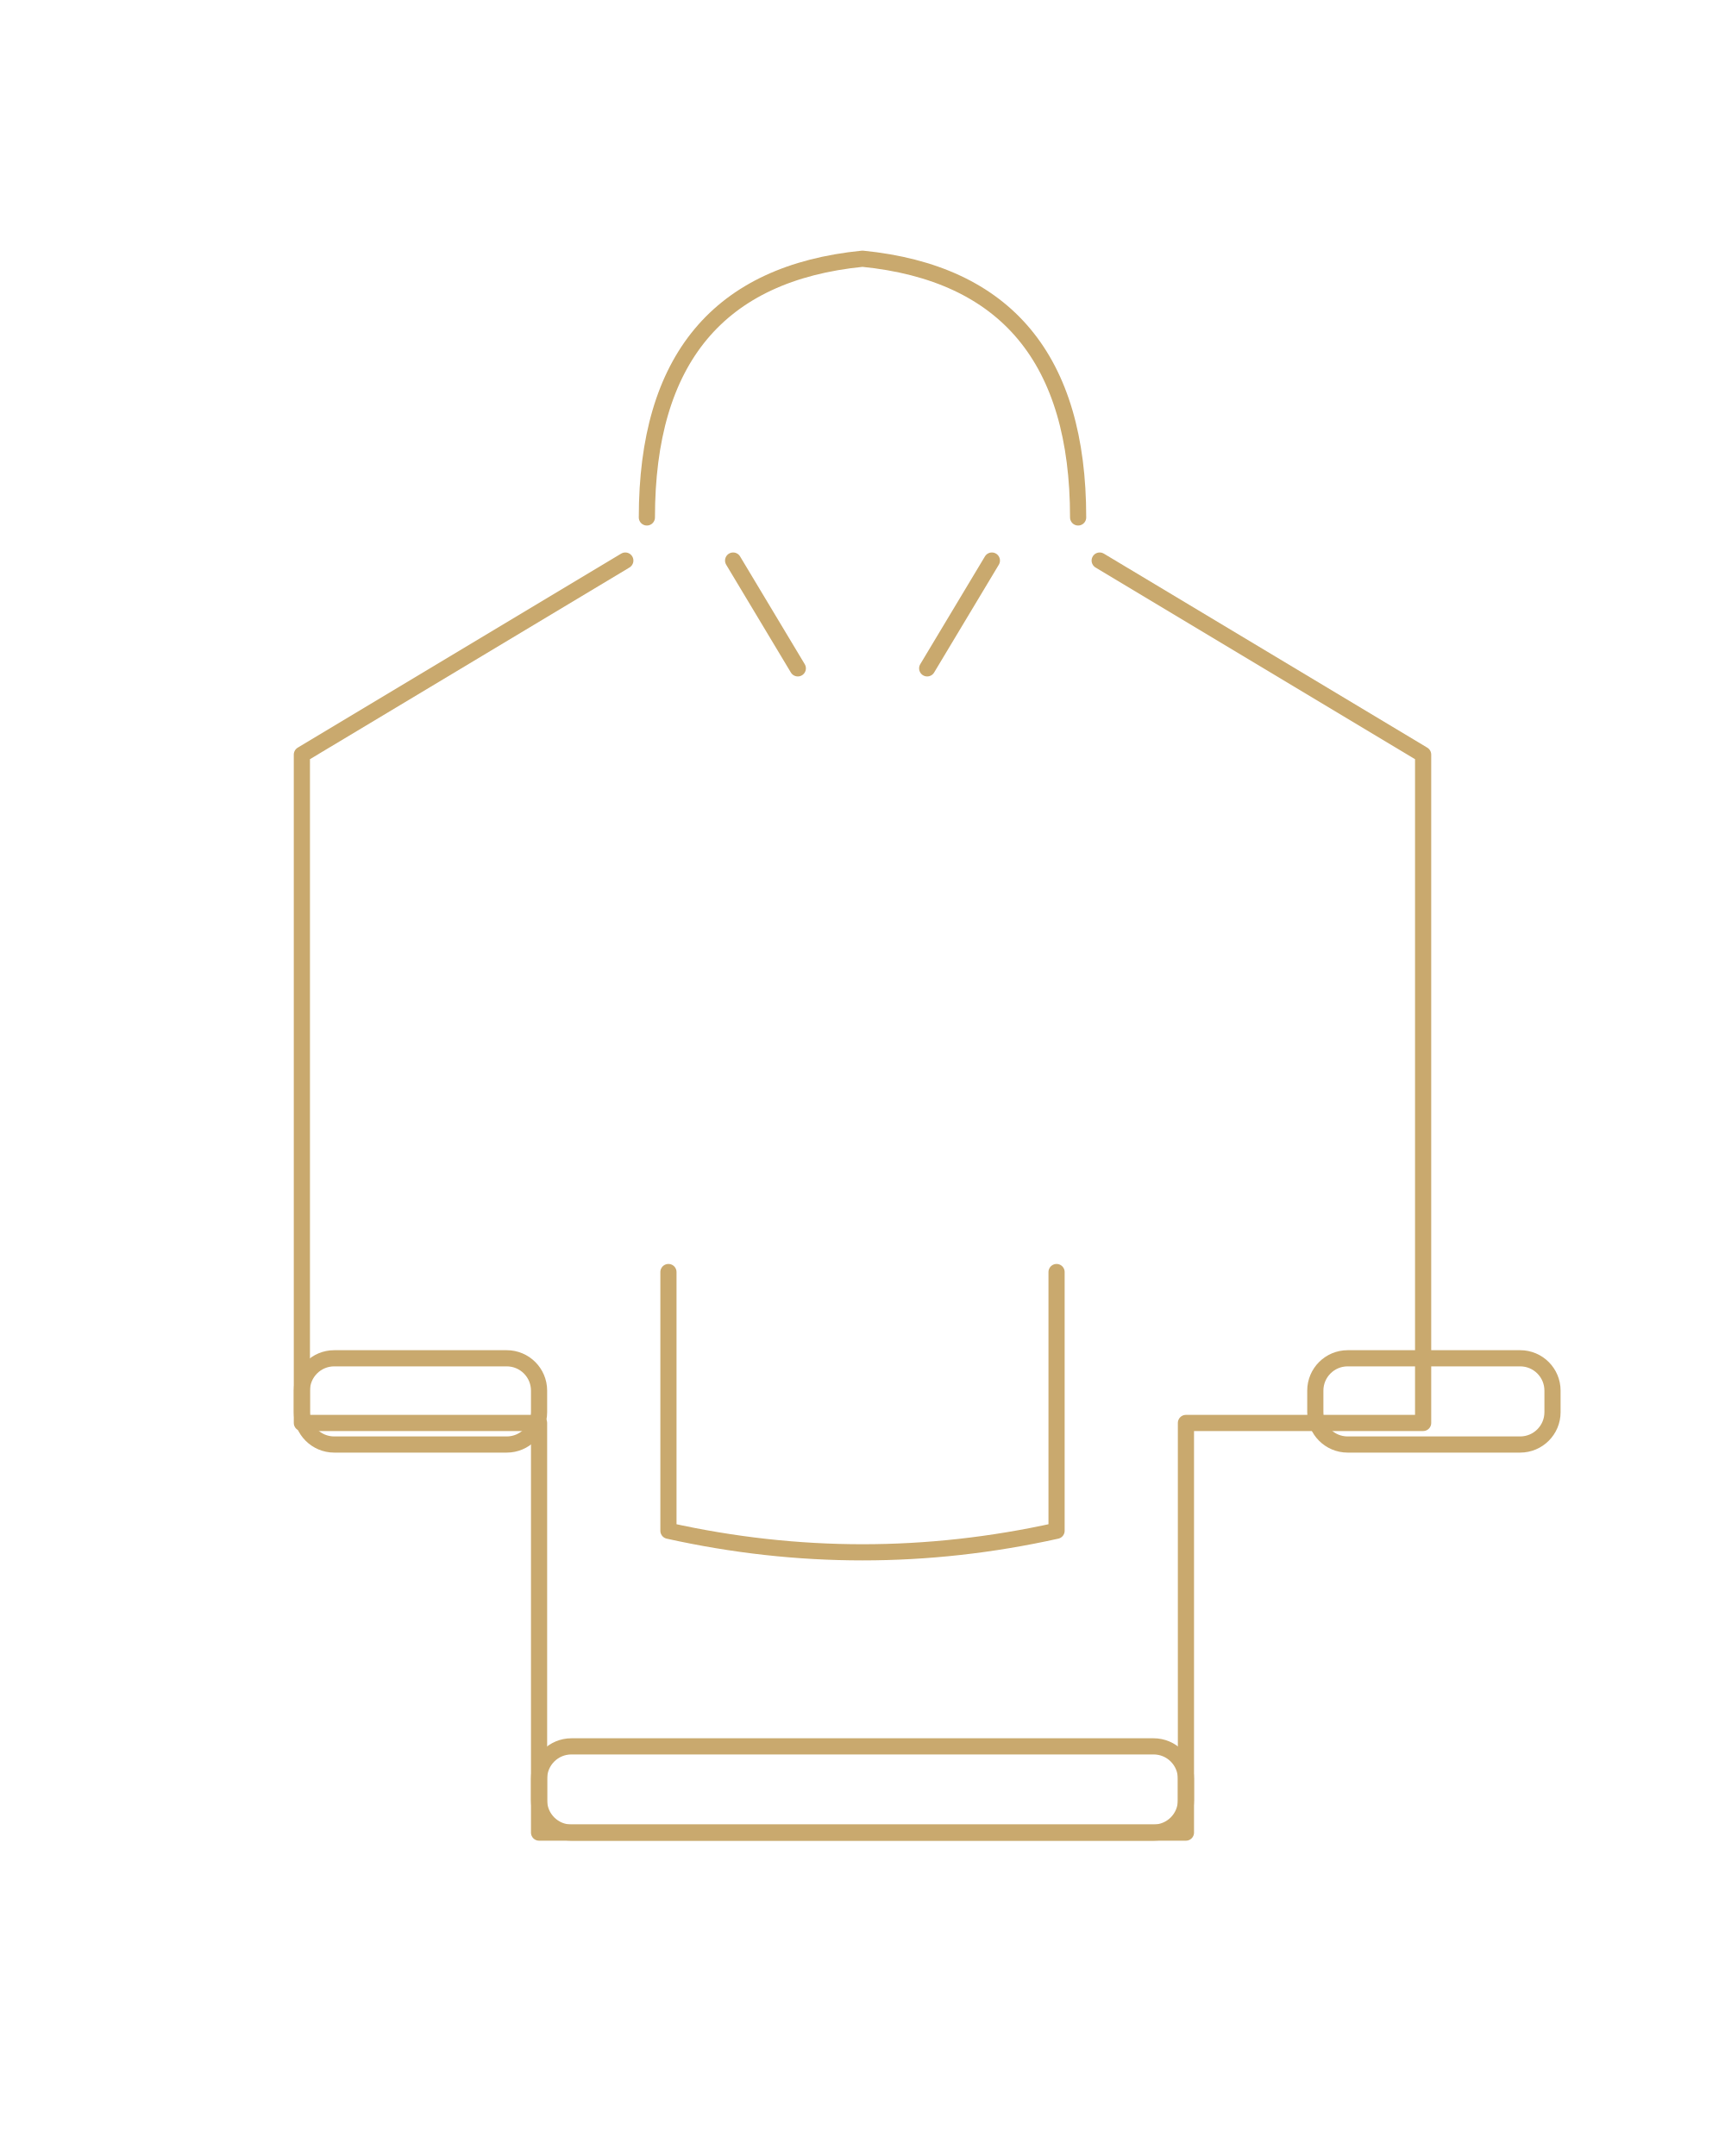
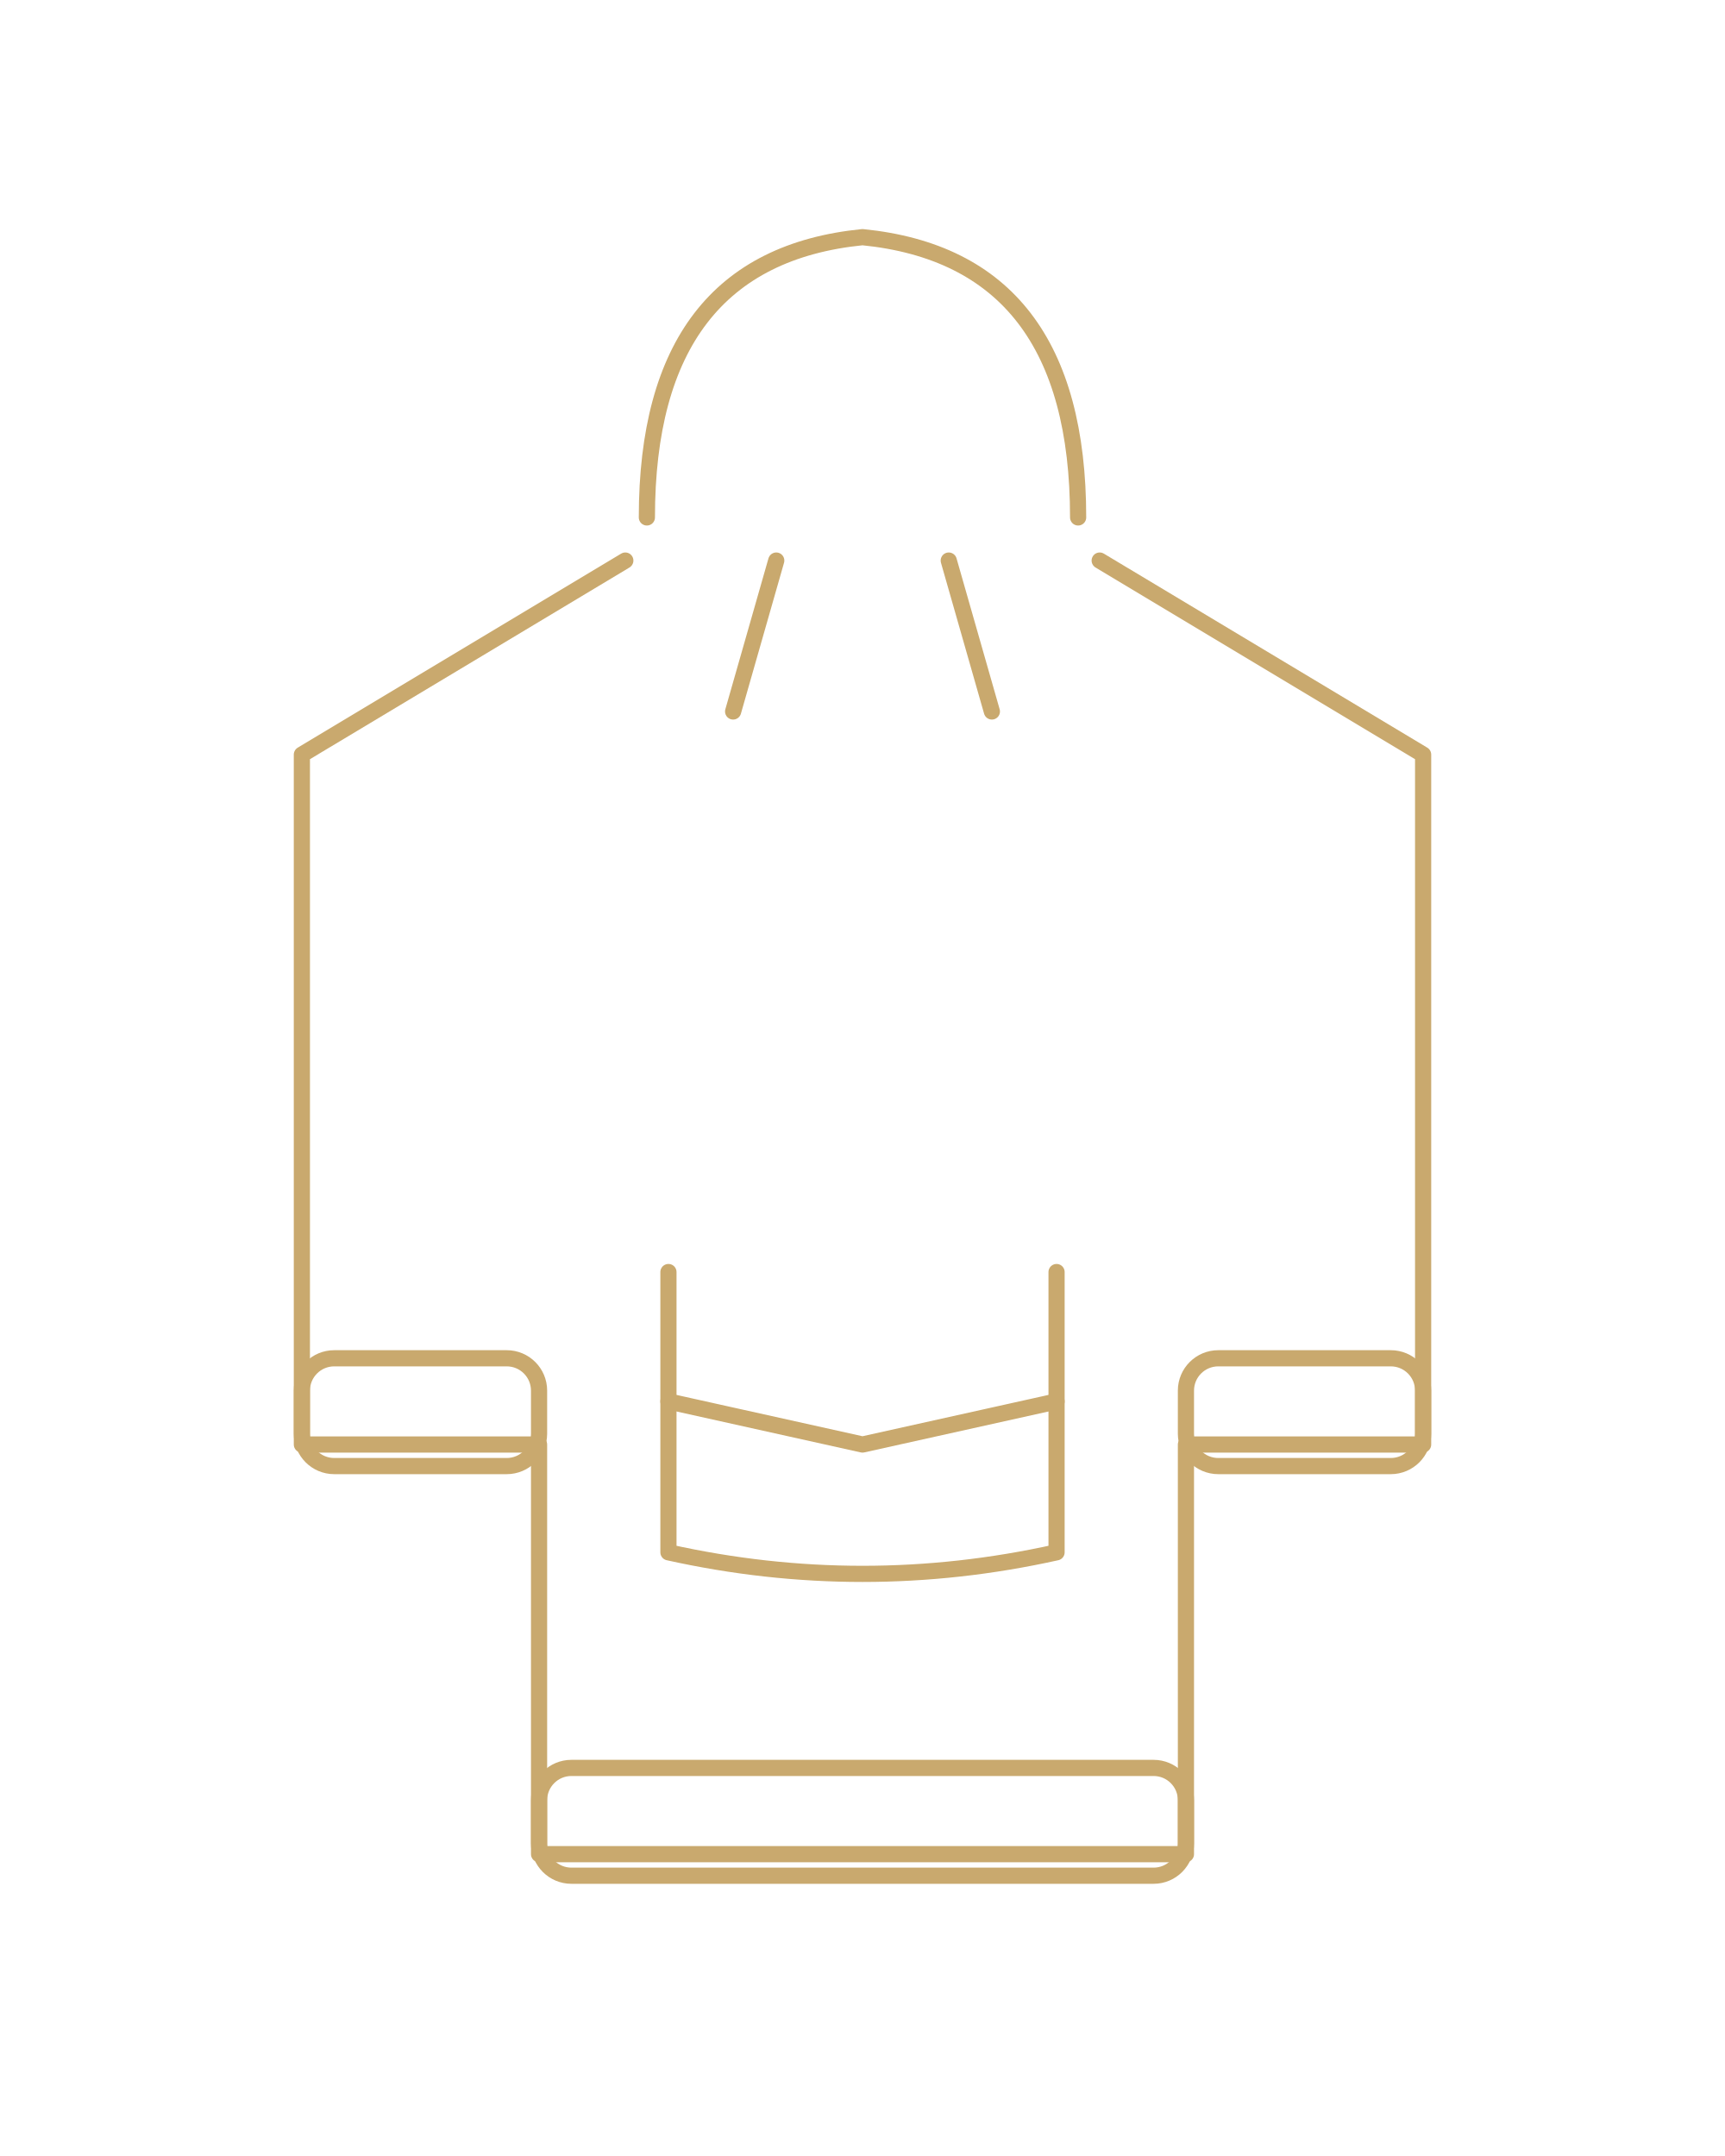
<svg xmlns="http://www.w3.org/2000/svg" viewBox="0 0 160 200" fill="none" stroke="#c9a96e" stroke-width="1.5" stroke-linecap="round" stroke-linejoin="round">
-   <path d="M60,48 Q60,26 80,24 Q100,26 100,48" />
-   <path d="M58,52 L28,70 L28,132 L50,132 L50,170 L110,170 L110,132 L132,132 L132,70 L102,52" />
-   <path d="M68,52 L74,62" />
-   <path d="M92,52 L86,62" />
-   <rect x="28" y="126" width="22" height="8" rx="3" />
-   <rect x="122" y="126" width="22" height="8" rx="3" />
-   <rect x="50" y="162" width="60" height="8" rx="3" />
-   <path d="M62,118 L62,142 Q80,146 98,142 L98,118" />
+   <path d="M60,48 Q60,24 80,22 Q100,24 100,48" />
+   <line x1="72" y1="52" x2="68" y2="66" />
+   <line x1="88" y1="52" x2="92" y2="66" />
+   <path d="M58,52 L28,70 L28,134 L50,134 L50,172 L110,172 L110,134 L132,134 L132,70 L102,52" />
+   <rect x="28" y="126" width="22" height="10" rx="3" />
+   <rect x="110" y="126" width="22" height="10" rx="3" />
+   <rect x="50" y="164" width="60" height="10" rx="3" />
+   <path d="M62,118 L62,144 Q80,148 98,144 L98,118" />
+   <path d="M62,130 L80,134 L98,130" />
</svg>
